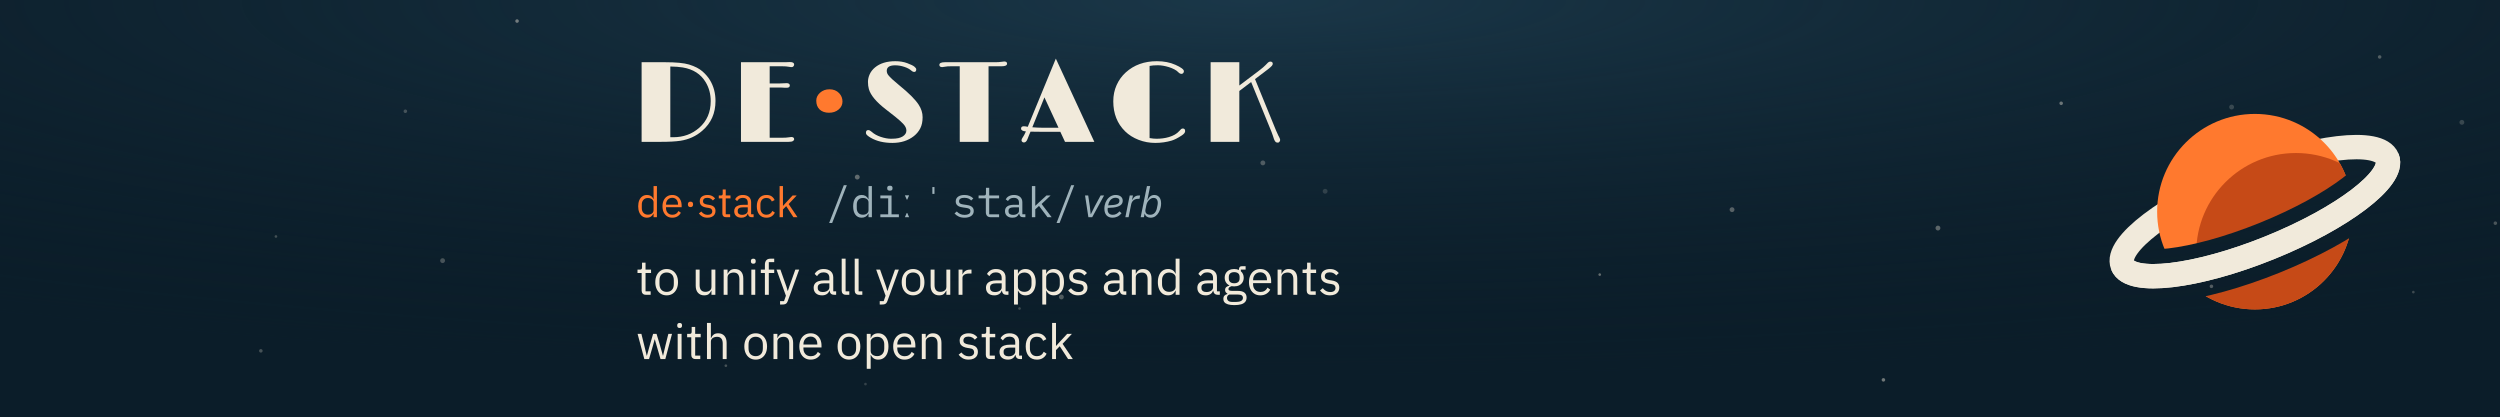
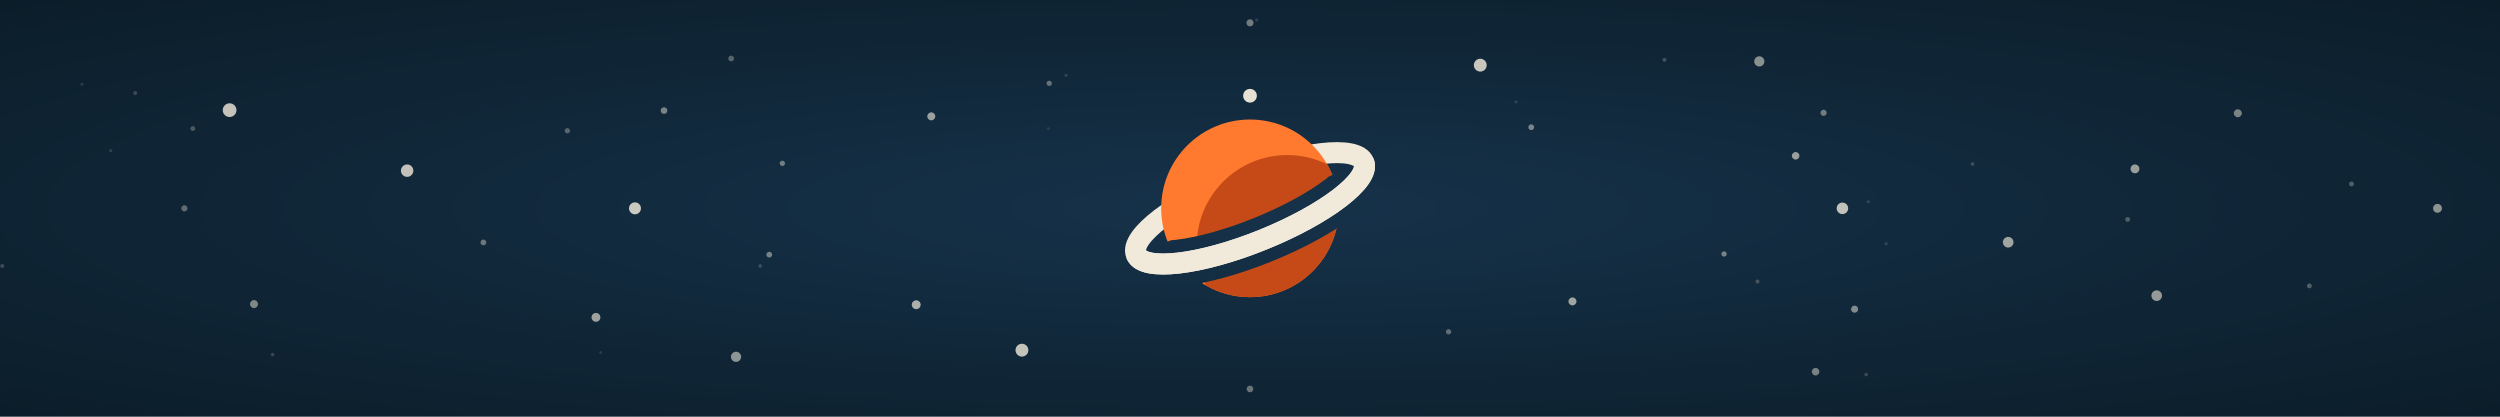
- <svg xmlns="http://www.w3.org/2000/svg" width="4200" height="700" viewBox="0 0 1128 188" role="img" aria-label="Destack banner, 1128 by 191">
+ <svg xmlns="http://www.w3.org/2000/svg" viewBox="0 0 1128 188" role="img" aria-label="Destack, 1128 by 188">
  <defs>
-     <radialGradient id="b1light" cx="0.5" cy="0" r="0.9">
-       <stop offset="0" stop-color="#1c3a4c" stop-opacity="0.9" />
-       <stop offset="1" stop-color="#0b1d29" stop-opacity="0" />
+     <radialGradient id="glow" cx="0.5" cy="0.5" r="0.7">
+       <stop offset="0" stop-color="#16324a" />
+       <stop offset="1" stop-color="#0b1d29" />
    </radialGradient>
-   </defs>
-   <rect width="1128" height="191" fill="#0b1d29" />
-   <rect width="1128" height="191" fill="url(#b1light)" />
-   <circle cx="460.0" cy="139.2" r="0.60" fill="#f1eadb" opacity="0.22" />
-   <circle cx="849.8" cy="171.4" r="0.80" fill="#f1eadb" opacity="0.44" />
-   <circle cx="781.5" cy="94.6" r="1.10" fill="#f1eadb" opacity="0.32" />
-   <circle cx="199.7" cy="117.6" r="1.10" fill="#f1eadb" opacity="0.26" />
-   <circle cx="721.8" cy="123.9" r="0.60" fill="#f1eadb" opacity="0.38" />
-   <circle cx="1125.9" cy="100.7" r="0.80" fill="#f1eadb" opacity="0.27" />
-   <circle cx="1006.9" cy="48.3" r="1.10" fill="#f1eadb" opacity="0.19" />
-   <circle cx="597.9" cy="86.3" r="1.10" fill="#f1eadb" opacity="0.15" />
-   <circle cx="386.8" cy="79.9" r="1.10" fill="#f1eadb" opacity="0.36" />
-   <circle cx="569.8" cy="73.5" r="1.10" fill="#f1eadb" opacity="0.28" />
-   <circle cx="390.5" cy="173.3" r="0.60" fill="#f1eadb" opacity="0.18" />
-   <circle cx="478.9" cy="134.0" r="1.10" fill="#f1eadb" opacity="0.30" />
-   <circle cx="997.8" cy="129.2" r="0.80" fill="#f1eadb" opacity="0.31" />
-   <circle cx="1088.9" cy="131.8" r="0.60" fill="#f1eadb" opacity="0.22" />
-   <circle cx="930.0" cy="46.6" r="0.80" fill="#f1eadb" opacity="0.41" />
-   <circle cx="233.3" cy="9.5" r="0.80" fill="#f1eadb" opacity="0.44" />
-   <circle cx="124.5" cy="106.7" r="0.60" fill="#f1eadb" opacity="0.24" />
-   <circle cx="182.9" cy="50.2" r="0.80" fill="#f1eadb" opacity="0.24" />
-   <circle cx="117.7" cy="158.3" r="0.80" fill="#f1eadb" opacity="0.26" />
-   <circle cx="1110.8" cy="55.2" r="1.10" fill="#f1eadb" opacity="0.19" />
-   <circle cx="874.4" cy="102.9" r="1.10" fill="#f1eadb" opacity="0.35" />
-   <circle cx="1073.7" cy="25.7" r="0.80" fill="#f1eadb" opacity="0.30" />
-   <circle cx="327.5" cy="165.0" r="0.60" fill="#f1eadb" opacity="0.26" />
-   <defs>
-     <radialGradient id="b1halo">
-       <stop offset="0.55" stop-color="#ff792e" stop-opacity="0.35" />
-       <stop offset="1" stop-color="#ff792e" stop-opacity="0" />
-     </radialGradient>
-     <clipPath id="b1front">
-       <path d="M-60 95.5H2094.8V175.5H-60Z" transform="rotate(-22 1017.4 95.5)" />
+     <clipPath id="mfront">
+       <path d="M-8 16H40V40H-8Z" transform="rotate(-22 16 16)" />
    </clipPath>
-     <clipPath id="b1globe">
-       <circle cx="1017.4" cy="95.5" r="44.1" />
+     <clipPath id="mglobe">
+       <circle cx="16" cy="16" r="11" />
    </clipPath>
-     <clipPath id="b1lit">
-       <circle cx="990.94" cy="69.04" r="44.10" />
-     </clipPath>
-     <mask id="b1cut" maskUnits="userSpaceOnUse" x="-60" y="-60" width="2154.8" height="311.0">
-       <rect x="-60" y="-60" width="2154.8" height="311.0" fill="#fff" />
-       <g clip-path="url(#b1front)">
-         <ellipse cx="1017.4" cy="95.5" rx="64.4" ry="17.6" transform="rotate(-22 1017.4 95.5)" fill="none" stroke="#000" stroke-width="24.2" />
+     <mask id="mgap" maskUnits="userSpaceOnUse" x="-8" y="-8" width="48" height="48">
+       <rect x="-8" y="-8" width="48" height="48" fill="#fff" />
+       <g clip-path="url(#mfront)">
+         <ellipse cx="16" cy="16" rx="15.2" ry="4.2" transform="rotate(-22 16 16)" fill="none" stroke="#000" stroke-width="5.8" />
      </g>
    </mask>
  </defs>
-   <ellipse cx="1017.4" cy="95.5" rx="64.4" ry="17.6" transform="rotate(-22 1017.4 95.5)" fill="none" stroke="#f1eadb" stroke-width="11.0" />
-   <g mask="url(#b1cut)">
-     <circle cx="1017.4" cy="95.5" r="44.1" fill="#ff792e" />
-     <g clip-path="url(#b1globe)">
-       <circle cx="1035.92" cy="114.02" r="44.98" fill="#c64a17" />
+   <rect width="1128" height="188" fill="url(#glow)" />
+   <g fill="#f1eadb">
+     <circle cx="751" cy="27" r="0.9" opacity="0.22" />
+     <circle cx="50" cy="68" r="0.7" opacity="0.15" />
+     <circle cx="343" cy="120" r="0.8" opacity="0.20" />
+     <circle cx="87" cy="58" r="1.1" opacity="0.27" />
+     <circle cx="473" cy="58" r="0.6" opacity="0.12" />
+     <circle cx="890" cy="74" r="0.8" opacity="0.20" />
+     <circle cx="793" cy="127" r="0.9" opacity="0.23" />
+     <circle cx="1061" cy="83" r="1.1" opacity="0.29" />
+     <circle cx="271" cy="159" r="0.6" opacity="0.14" />
+     <circle cx="851" cy="110" r="0.7" opacity="0.16" />
+     <circle cx="1042" cy="129" r="1.1" opacity="0.30" />
+     <circle cx="481" cy="34" r="0.7" opacity="0.15" />
+     <circle cx="256" cy="59" r="1.2" opacity="0.32" />
+     <circle cx="684" cy="46" r="0.7" opacity="0.14" />
+     <circle cx="61" cy="42" r="0.9" opacity="0.20" />
+     <circle cx="960" cy="99" r="1.1" opacity="0.28" />
+     <circle cx="843" cy="91" r="0.7" opacity="0.15" />
+     <circle cx="842" cy="169" r="0.8" opacity="0.20" />
+     <circle cx="567" cy="9" r="0.7" opacity="0.15" />
+     <circle cx="123" cy="160" r="0.8" opacity="0.19" />
+     <circle cx="37" cy="38" r="0.7" opacity="0.14" />
+     <circle cx="1" cy="120" r="0.9" opacity="0.21" />
+     <circle cx="564.0" cy="43.2" r="3.1" opacity="0.95" />
+     <circle cx="690.9" cy="57.4" r="1.3" opacity="0.48" />
+     <circle cx="810.2" cy="70.3" r="1.7" opacity="0.61" />
+     <circle cx="831.3" cy="94.0" r="2.6" opacity="0.79" />
+     <circle cx="777.9" cy="114.6" r="1.2" opacity="0.45" />
+     <circle cx="709.5" cy="136.0" r="1.8" opacity="0.64" />
+     <circle cx="413.4" cy="137.5" r="2.0" opacity="0.69" />
+     <circle cx="347.1" cy="114.9" r="1.3" opacity="0.46" />
+     <circle cx="286.5" cy="94.0" r="2.7" opacity="0.83" />
+     <circle cx="353.0" cy="73.7" r="1.2" opacity="0.43" />
+     <circle cx="420.2" cy="52.5" r="1.8" opacity="0.62" />
+     <circle cx="667.9" cy="29.4" r="2.9" opacity="0.82" />
+     <circle cx="822.8" cy="50.9" r="1.4" opacity="0.43" />
+     <circle cx="963.3" cy="76.2" r="2.0" opacity="0.61" />
+     <circle cx="906.1" cy="109.3" r="2.4" opacity="0.64" />
+     <circle cx="836.8" cy="139.5" r="1.6" opacity="0.51" />
+     <circle cx="653.6" cy="149.7" r="1.2" opacity="0.36" />
+     <circle cx="461.1" cy="158.0" r="2.9" opacity="0.80" />
+     <circle cx="268.9" cy="143.2" r="2.0" opacity="0.63" />
+     <circle cx="218.1" cy="109.4" r="1.3" opacity="0.41" />
+     <circle cx="183.7" cy="77.0" r="2.8" opacity="0.79" />
+     <circle cx="299.6" cy="49.9" r="1.5" opacity="0.47" />
+     <circle cx="473.4" cy="37.6" r="1.2" opacity="0.38" />
+     <circle cx="793.8" cy="27.7" r="2.3" opacity="0.54" />
+     <circle cx="1009.7" cy="51.1" r="1.8" opacity="0.48" />
+     <circle cx="1099.8" cy="94.0" r="2.0" opacity="0.56" />
+     <circle cx="973.1" cy="133.4" r="2.4" opacity="0.59" />
+     <circle cx="819.2" cy="167.7" r="1.7" opacity="0.47" />
+     <circle cx="564.0" cy="175.5" r="1.5" opacity="0.40" />
+     <circle cx="332.1" cy="161.0" r="2.3" opacity="0.56" />
+     <circle cx="114.6" cy="137.2" r="1.8" opacity="0.50" />
+     <circle cx="83.2" cy="94.0" r="1.4" opacity="0.36" />
+     <circle cx="103.6" cy="49.7" r="3.1" opacity="0.80" />
+     <circle cx="329.9" cy="26.4" r="1.3" opacity="0.32" />
+     <circle cx="564.0" cy="10.3" r="1.6" opacity="0.44" />
+   </g>
+   <g transform="translate(564.0 94.0) scale(3.643) translate(-16 -16)">
+     <ellipse cx="16" cy="16" rx="15.2" ry="4.2" transform="rotate(-22 16 16)" fill="none" stroke="#f1eadb" stroke-width="2.6" />
+     <g mask="url(#mgap)">
+       <circle cx="16" cy="16" r="11" fill="#ff792e" />
+       <circle cx="20.62" cy="20.62" r="11.22" fill="#c64a17" clip-path="url(#mglobe)" />
+     </g>
+     <g clip-path="url(#mfront)">
+       <ellipse cx="16" cy="16" rx="15.2" ry="4.2" transform="rotate(-22 16 16)" fill="none" stroke="#f1eadb" stroke-width="2.6" />
    </g>
  </g>
-   <g clip-path="url(#b1front)">
-     <ellipse cx="1017.4" cy="95.5" rx="64.4" ry="17.6" transform="rotate(-22 1017.4 95.5)" fill="none" stroke="#f1eadb" stroke-width="11.0" />
-   </g>
-   <g aria-label="Destack. de·stack /diːˈstak/ verb: to unify all your apps and agents with one open stack">
-     <path fill="#f1eadb" transform="translate(285 64) scale(0.02539062 -0.02539062)" d="M177 1415L593 1415Q884 1415 1020 1374Q1175 1326 1259.5 1251Q1344 1176 1392 1096Q1490 933 1490 726Q1490 400 1256 198Q1090 53 865 19Q740 0 515 0L177 0ZM687 83Q703 82 716 82L739 82Q1010 82 1202 251Q1405 429 1405 724Q1405 910 1316 1059Q1187 1276 908 1322Q817 1337 687 1339Z" />
-     <path fill="#f1eadb" transform="translate(330.2664 64) scale(0.02539062 -0.02539062)" d="M1054 86Q1105 86 1105 46Q1105 28 1083 14Q1061 0 1007 0L160 0L160 1415Q554 1415 948 1415L1030 1418Q1105 1418 1105 1374Q1105 1357 1092.5 1342.5Q1080 1328 1064 1328Q1038 1328 1009 1334Q966 1343 891 1343L670 1343L670 1038L852 1038Q852 1038 975 1043Q997 1043 1012.5 1032.5Q1028 1022 1028 1003Q1028 961 972 961L929 962Q896 965 874 965L670 965L670 73L891 73Q965 73 996 79Q1033 86 1054 86Z" />
-     <path fill="#ff792e" transform="translate(365.8336 64) scale(0.02539062 -0.02539062)" d="M324 517Q270 517 227.5 532.5Q185 548 156 576Q97 634 97 732Q97 812 163 872Q232 934 332 934Q438 934 504 865Q563 802 563 717Q563 632 495 575Q426 517 324 517Z" />
-     <path fill="#f1eadb" transform="translate(388.4008 64) scale(0.02539062 -0.02539062)" d="M177 72Q142 92 116.5 114Q91 136 91 161Q91 209 132 209Q159 209 192 179Q225 149 266 126.5Q307 104 355 88Q454 55 538 55Q622 55 667.5 66Q713 77 744 96Q810 137 810 201Q810 260 753 320Q705 371 617 442L446 576Q189 774 143 938Q127 995 127 1065Q127 1135 158.5 1203Q190 1271 252 1322Q385 1433 614 1433Q731 1433 824 1398.5Q917 1364 951 1337Q985 1310 985 1288Q985 1242 947 1242Q925 1242 900 1264Q875 1286 844.5 1302.5Q814 1319 775 1332Q691 1360 610 1360Q461 1360 461 1262Q461 1221 488 1186Q536 1125 675.5 1011.5Q815 898 899.5 813Q984 728 1028 660Q1098 553 1098 437.5Q1098 322 1057.5 241.5Q1017 161 944 103Q790 -19 562 -19Q334 -19 177 72Z" />
-     <path fill="#f1eadb" transform="translate(423.8156 64) scale(0.02539062 -0.02539062)" d="M1204 1389Q1204 1343 1107 1343L875 1343L875 0L363 0L363 1343L213 1343Q136 1343 107 1336Q69 1328 52 1328Q1 1328 1 1368Q1 1415 100 1415L992 1415Q1061 1415 1094 1421Q1134 1428 1154 1428Q1204 1428 1204 1389Z" />
-     <path fill="#f1eadb" transform="translate(460.4746 64) scale(0.02539062 -0.02539062)" d="M427 178Q244 178 177 181L148 112Q135 83 124 51Q101 -11 60 -11Q41 -11 29 1Q17 13 17 26Q17 48 36 75Q66 117 95 185Q9 193 9 235Q9 277 58 277Q88 277 128 267L627 1479L1311 0L790 0L707 178ZM209 259Q305 251 381 251L674 251L424 790Z" />
-     <path fill="#f1eadb" transform="translate(500.0789 64) scale(0.02539062 -0.02539062)" d="M1324 237Q1365 237 1365 191Q1365 153 1307 115Q1199 44 1125 22Q986 -19 833 -19Q680 -19 538.5 35.5Q397 90 297 188Q88 394 88 720Q88 877 147 1008.5Q206 1140 310 1234Q530 1433 863 1433Q1050 1433 1192 1369Q1343 1302 1343 1255Q1343 1236 1330.5 1222Q1318 1208 1302 1208Q1270 1208 1244 1236.5Q1218 1265 1173.5 1288Q1129 1311 1076 1328Q968 1361 879.5 1361Q791 1361 733 1349L733 67Q803 55 857 55Q911 55 967 62Q1023 69 1077 85Q1198 121 1259 191Q1281 217 1294 227Q1307 237 1324 237Z" />
-     <path fill="#f1eadb" transform="translate(541.7398 64) scale(0.02539062 -0.02539062)" d="M177 1415L687 1415L687 1001L1043 1270Q1118 1327 1152 1363Q1186 1399 1194.5 1406.5Q1203 1414 1210 1418Q1222 1426 1240.5 1426Q1259 1426 1270 1415.5Q1281 1405 1281 1392.5Q1281 1380 1278 1371.5Q1275 1363 1266 1352Q1246 1328 1190 1285L966 1115L1341 198Q1352 172 1362 152L1378 116L1396 82Q1403 68 1408 55Q1413 42 1412 30Q1411 18 1405 8Q1391 -14 1371 -14Q1343 -14 1329 2Q1311 24 1302 51L1284 107Q1275 135 1260 174L897 1063L687 904L687 0L177 0Z" />
-     <path fill="#ff792e" transform="translate(287 98) scale(0.019 -0.019)" d="M415 0L415 84L411 84Q388 36 350.5 12Q313 -12 260 -12Q196 -12 148.5 21Q101 54 75.5 115Q50 176 50 258Q50 341 75.5 401.5Q101 462 148.5 495Q196 528 260 528Q313 528 352 504.5Q391 481 411 432L415 432L415 740L495 740L495 0ZM282 60Q319 60 349 72.5Q379 85 397 108.5Q415 132 415 165L415 357Q415 386 397 408Q379 430 349 443Q319 456 282 456Q215 456 175.5 413.5Q136 371 136 302L136 214Q136 145 175.5 102.5Q215 60 282 60Z" />
-     <path fill="#ff792e" transform="translate(298.02 98) scale(0.019 -0.019)" d="M279 -12Q209 -12 157 21.5Q105 55 76 115.5Q47 176 47 258Q47 340 76 400.5Q105 461 157 494.5Q209 528 279 528Q348 528 398 495.5Q448 463 475 406Q502 349 502 276L502 238L131 238L131 214Q131 147 171.5 102.5Q212 58 284 58Q333 58 369.5 81Q406 104 426 147L483 106Q458 54 405 21Q352 -12 279 -12ZM279 461Q236 461 202.5 441Q169 421 150 385.5Q131 350 131 305L131 298L416 298L416 309Q416 355 399 389Q382 423 351 442Q320 461 279 461Z" />
-     <path fill="#ff792e" transform="translate(308.451 98) scale(0.019 -0.019)" d="M163 240Q132 240 117 256.5Q102 273 102 298L102 311Q102 337 117 353Q132 369 163 369Q195 369 209.5 353Q224 337 224 311L224 298Q224 273 209.5 256.5Q195 240 163 240Z" />
-     <path fill="#ff792e" transform="translate(314.645 98) scale(0.019 -0.019)" d="M240 -12Q169 -12 120 15.5Q71 43 36 89L93 135Q123 98 160 77Q197 56 246 56Q297 56 325.5 78Q354 100 354 140Q354 170 334.5 192Q315 214 264 221L223 227Q176 234 138 250.5Q100 267 78.5 297.5Q57 328 57 376Q57 453 109.5 490.5Q162 528 241 528Q283 528 315.5 518Q348 508 374 489.5Q400 471 421 445L368 397Q351 421 318 440.5Q285 460 235 460Q186 460 160 438.5Q134 417 134 380Q134 343 159.5 325.5Q185 308 233 300L273 294Q359 281 395 244.5Q431 208 431 149Q431 99 408 63Q385 27 342 7.5Q299 -12 240 -12Z" />
-     <path fill="#ff792e" transform="translate(323.765 98) scale(0.019 -0.019)" d="M299 0L199 0Q158 0 136 24Q114 48 114 85L114 446L29 446L29 516L77 516Q103 516 112.5 526.5Q122 537 122 563L122 659L194 659L194 516L307 516L307 446L194 446L194 70L299 70Z" />
-     <path fill="#ff792e" transform="translate(330.434 98) scale(0.019 -0.019)" d="M505 0L460 0Q428 0 408 13.5Q388 27 379 51Q370 75 370 106L370 113L401 84L366 84Q350 37 310.5 12.5Q271 -12 217 -12Q135 -12 89.5 30Q44 72 44 144Q44 193 68 226.5Q92 260 140.5 277.5Q189 295 264 295L366 295L366 346Q366 401 336 430Q306 459 244 459Q198 459 166 438Q134 417 113 382L65 427Q86 468 132 498Q178 528 248 528Q341 528 393.5 482Q446 436 446 354L446 70L505 70ZM366 235L260 235Q192 235 160 215Q128 195 128 157L128 136Q128 98 156 77Q184 56 230 56Q270 56 300.5 68.5Q331 81 348.5 102.5Q366 124 366 150Z" />
-     <path fill="#ff792e" transform="translate(340.58 98) scale(0.019 -0.019)" d="M277 -12Q168 -12 107.5 61Q47 134 47 258Q47 382 107.5 455Q168 528 277 528Q354 528 401 494Q448 460 470 407L403 373Q389 413 356.5 435Q324 457 277 457Q206 457 169.5 413.5Q133 370 133 302L133 214Q133 147 169.5 103Q206 59 277 59Q326 59 361 82Q396 105 417 149L475 110Q450 55 400.5 21.5Q351 -12 277 -12Z" />
-     <path fill="#ff792e" transform="translate(350.137 98) scale(0.019 -0.019)" d="M85 0L85 740L165 740L165 363L165 271L169 271L248 359L394 516L491 516L300 312L510 0L413 0L242 263L165 184L165 0Z" />
-     <path fill="#9fb3bb" transform="translate(372.4 98) scale(0.019 -0.019)" d="M90 -138L438 760L510 760L162 -138Z" />
-     <path fill="#9fb3bb" transform="translate(383.8 98) scale(0.019 -0.019)" d="M425 84L421 84Q371 -12 262 -12Q167 -12 113.5 59Q60 130 60 258Q60 386 113.5 457Q167 528 262 528Q371 528 421 432L425 432L425 740L505 740L505 0L425 0ZM293 59Q320 59 344 66Q368 73 386 86.5Q404 100 414.5 119.5Q425 139 425 165L425 351Q425 377 414.5 396.5Q404 416 386 429.5Q368 443 344 450Q320 457 293 457Q223 457 184.5 414.5Q146 372 146 302L146 214Q146 144 184.5 101.5Q223 59 293 59Z" />
-     <path fill="#9fb3bb" transform="translate(395.2 98) scale(0.019 -0.019)" d="M332 630Q297 630 283 644.5Q269 659 269 681L269 697Q269 719 283 733.5Q297 748 332 748Q367 748 381 733.5Q395 719 395 697L395 681Q395 659 381 644.5Q367 630 332 630ZM106 68L292 68L292 448L106 448L106 516L372 516L372 68L546 68L546 0L106 0Z" />
-     <path fill="#9fb3bb" transform="translate(406.6 98) scale(0.009277344 -0.009277344)" d="M387 1062L297 857L272 857L182 1062ZM387 0L182 0L272 205L297 205Z" />
-     <path fill="#9fb3bb" transform="translate(418 98) scale(0.009277344 -0.009277344)" d="M392 1134L289 1134L289 1466L392 1466Z" />
-     <path fill="#9fb3bb" transform="translate(429.4 98) scale(0.019 -0.019)" d="M306 -12Q225 -12 166.5 15.5Q108 43 67 89L121 136Q158 97 202 76Q246 55 308 55Q368 55 406.5 76.5Q445 98 445 144Q445 164 437.5 177.5Q430 191 417 199Q404 207 388 211.5Q372 216 354 219L273 231Q246 235 214.5 242Q183 249 157 264.5Q131 280 113.5 306Q96 332 96 374Q96 413 111.5 441.5Q127 470 155 489.5Q183 509 221 518.5Q259 528 304 528Q374 528 425.5 506Q477 484 514 445L462 396Q453 407 439.5 418.5Q426 430 406.5 439.5Q387 449 361 455Q335 461 301 461Q240 461 207.5 440Q175 419 175 379Q175 359 182.5 345.5Q190 332 203 324Q216 316 232.5 311.5Q249 307 266 304L347 292Q375 288 406 281Q437 274 463 258.5Q489 243 506.5 217Q524 191 524 149Q524 72 464.5 30Q405 -12 306 -12Z" />
-     <path fill="#9fb3bb" transform="translate(440.8 98) scale(0.019 -0.019)" d="M325 0Q266 0 238.5 33Q211 66 211 118L211 448L39 448L39 516L167 516Q193 516 203.5 526.5Q214 537 214 563L214 698L291 698L291 516L526 516L526 448L291 448L291 68L526 68L526 0Z" />
-     <path fill="#9fb3bb" transform="translate(452.2 98) scale(0.019 -0.019)" d="M495 0Q448 0 428 24Q408 48 403 84L398 84Q381 39 343.5 13.5Q306 -12 243 -12Q162 -12 114 30Q66 72 66 145Q66 217 118.5 256Q171 295 288 295L398 295L398 346Q398 403 366 431.5Q334 460 275 460Q223 460 190 439.5Q157 419 137 384L83 424Q93 444 110 463Q127 482 152 496.5Q177 511 209 519.5Q241 528 280 528Q371 528 424.5 482Q478 436 478 354L478 70L550 70L550 0ZM257 55Q288 55 313.5 62.5Q339 70 358 82.5Q377 95 387.5 112.5Q398 130 398 150L398 235L288 235Q216 235 183 215Q150 195 150 157L150 136Q150 96 178.5 75.5Q207 55 257 55Z" />
-     <path fill="#9fb3bb" transform="translate(463.6 98) scale(0.019 -0.019)" d="M105 740L185 740L185 273L189 273L279 358L451 516L549 516L335 314L574 0L475 0L274 268L185 187L185 0L105 0Z" />
-     <path fill="#9fb3bb" transform="translate(475 98) scale(0.019 -0.019)" d="M90 -138L438 760L510 760L162 -138Z" />
-     <path fill="#9fb3bb" transform="translate(488.3 98) scale(0.019 -0.019)" d="M237 0L146 0L67 516L142 516L180 261L201 73L206 73L299 261L437 516L519 516Z" />
-     <path fill="#9fb3bb" transform="translate(497.363 98) scale(0.019 -0.019)" d="M244 -12Q152 -12 100.5 43.5Q49 99 49 204Q49 224 51 244.5Q53 265 57 284Q71 352 107 407.5Q143 463 197 495.5Q251 528 319 528Q352 528 382 519.5Q412 511 435 494Q458 477 471.5 451Q485 425 485 390Q485 356 471 329Q457 302 429 282Q401 262 358 248.5Q315 235 258 228.5Q201 222 129 221Q128 211 127 199Q126 187 126 179Q126 124 157.5 90.5Q189 57 249 57Q298 57 337.5 79.5Q377 102 407 139L457 94Q409 36 354.5 12Q300 -12 244 -12ZM311 462Q271 462 236.5 443Q202 424 178.5 390Q155 356 145 310L139 281Q222 284 274.5 291.5Q327 299 355.5 312.5Q384 326 395 345Q406 364 406 391Q406 432 377 447Q348 462 311 462Z" />
-     <path fill="#9fb3bb" transform="translate(507.072 98) scale(0.019 -0.019)" d="M113 0L36 0L140 516L217 516L195 413L200 413Q214 439 234 462.5Q254 486 283.5 501Q313 516 355 516L387 516L372 437L336 437Q289 437 255.5 419Q222 401 202 371.5Q182 342 175 307Z" />
-     <path fill="#9fb3bb" transform="translate(513.988 98) scale(0.019 -0.019)" d="M36 0L185 740L262 740L194 404L197 404Q229 469 268 498.5Q307 528 364 528Q411 528 446.5 504Q482 480 501.5 436Q521 392 521 331Q521 309 519 286Q517 263 512 240Q499 176 468 118.5Q437 61 387.5 24.5Q338 -12 269 -12Q223 -12 184 11.5Q145 35 134 84L130 84L113 0ZM262 58Q325 58 366 99Q407 140 422 215L437 290Q439 303 440.5 315.5Q442 328 442 341Q442 375 431.5 401Q421 427 399.5 442.5Q378 458 343 458Q309 458 283.5 444Q258 430 235 407Q210 382 194 352Q178 322 170 283L149 178Q143 146 152.5 118.5Q162 91 189 74.5Q216 58 262 58Z" />
-     <path fill="#f1eadb" transform="translate(287 133) scale(0.022 -0.022)" d="M299 0L199 0Q158 0 136 24Q114 48 114 85L114 446L29 446L29 516L77 516Q103 516 112.5 526.5Q122 537 122 563L122 659L194 659L194 516L307 516L307 446L194 446L194 70L299 70Z" />
-     <path fill="#f1eadb" transform="translate(294.634 133) scale(0.022 -0.022)" d="M280 -12Q211 -12 158.5 21.5Q106 55 76.5 115.5Q47 176 47 258Q47 340 76.5 400.5Q106 461 158.5 494.5Q211 528 280 528Q349 528 401.5 494.5Q454 461 483.5 400.5Q513 340 513 258Q513 176 483.5 115.5Q454 55 401.5 21.5Q349 -12 280 -12ZM280 59Q345 59 386 99Q427 139 427 221L427 295Q427 377 386 417Q345 457 280 457Q216 457 174.5 417Q133 377 133 295L133 221Q133 139 174.5 99Q216 59 280 59Z" />
-     <path fill="#f1eadb" transform="translate(306.954 133) scale(0.022 -0.022)" d="" />
-     <path fill="#f1eadb" transform="translate(312.146 133) scale(0.022 -0.022)" d="M403 0L403 84L399 84Q384 47 351.5 17.5Q319 -12 254 -12Q175 -12 127.5 39.5Q80 91 80 185L80 516L160 516L160 199Q160 130 190 95Q220 60 278 60Q310 60 338.5 70.5Q367 81 385 103Q403 125 403 159L403 516L483 516L483 0Z" />
-     <path fill="#f1eadb" transform="translate(324.642 133) scale(0.022 -0.022)" d="M165 0L85 0L85 516L165 516L165 432L169 432Q188 476 222.5 502Q257 528 315 528Q395 528 441.5 476.5Q488 425 488 331L488 0L408 0L408 317Q408 386 378.5 421Q349 456 291 456Q259 456 230 445.5Q201 435 183 413Q165 391 165 358Z" />
-     <path fill="#f1eadb" transform="translate(337.138 133) scale(0.022 -0.022)" d="M125 637Q100 637 88 649.5Q76 662 76 682L76 695Q76 715 88 727.5Q100 740 125 740Q151 740 162.5 727.5Q174 715 174 695L174 682Q174 662 162.5 649.5Q151 637 125 637ZM85 0L85 516L165 516L165 0Z" />
-     <path fill="#f1eadb" transform="translate(342.638 133) scale(0.022 -0.022)" d="M113 0L113 446L29 446L29 516L113 516L113 620Q113 673 141 706.5Q169 740 226 740L304 740L304 670L193 670L193 516L304 516L304 446L193 446L193 0Z" />
-     <path fill="#f1eadb" transform="translate(349.986 133) scale(0.022 -0.022)" d="M278 165L403 516L482 516L251 -120Q240 -151 226.5 -168.5Q213 -186 191 -193Q169 -200 131 -200L90 -200L90 -130L171 -130L210 -20L17 516L97 516L221 165L245 81L250 81Z" />
-     <path fill="#f1eadb" transform="translate(360.964 133) scale(0.022 -0.022)" d="" />
-     <path fill="#f1eadb" transform="translate(366.156 133) scale(0.022 -0.022)" d="M505 0L460 0Q428 0 408 13.5Q388 27 379 51Q370 75 370 106L370 113L401 84L366 84Q350 37 310.5 12.5Q271 -12 217 -12Q135 -12 89.5 30Q44 72 44 144Q44 193 68 226.5Q92 260 140.5 277.5Q189 295 264 295L366 295L366 346Q366 401 336 430Q306 459 244 459Q198 459 166 438Q134 417 113 382L65 427Q86 468 132 498Q178 528 248 528Q341 528 393.5 482Q446 436 446 354L446 70L505 70ZM366 235L260 235Q192 235 160 215Q128 195 128 157L128 136Q128 98 156 77Q184 56 230 56Q270 56 300.5 68.5Q331 81 348.5 102.5Q366 124 366 150Z" />
-     <path fill="#f1eadb" transform="translate(377.904 133) scale(0.022 -0.022)" d="M241 0L170 0Q129 0 107 23.5Q85 47 85 83L85 740L165 740L165 70L241 70Z" />
-     <path fill="#f1eadb" transform="translate(383.778 133) scale(0.022 -0.022)" d="M241 0L170 0Q129 0 107 23.5Q85 47 85 83L85 740L165 740L165 70L241 70Z" />
-     <path fill="#f1eadb" transform="translate(389.762 133) scale(0.022 -0.022)" d="" />
-     <path fill="#f1eadb" transform="translate(394.954 133) scale(0.022 -0.022)" d="M278 165L403 516L482 516L251 -120Q240 -151 226.5 -168.5Q213 -186 191 -193Q169 -200 131 -200L90 -200L90 -130L171 -130L210 -20L17 516L97 516L221 165L245 81L250 81Z" />
-     <path fill="#f1eadb" transform="translate(405.822 133) scale(0.022 -0.022)" d="M280 -12Q211 -12 158.5 21.5Q106 55 76.5 115.5Q47 176 47 258Q47 340 76.5 400.5Q106 461 158.5 494.5Q211 528 280 528Q349 528 401.5 494.5Q454 461 483.5 400.5Q513 340 513 258Q513 176 483.5 115.5Q454 55 401.5 21.5Q349 -12 280 -12ZM280 59Q345 59 386 99Q427 139 427 221L427 295Q427 377 386 417Q345 457 280 457Q216 457 174.5 417Q133 377 133 295L133 221Q133 139 174.5 99Q216 59 280 59Z" />
-     <path fill="#f1eadb" transform="translate(418.142 133) scale(0.022 -0.022)" d="M403 0L403 84L399 84Q384 47 351.5 17.5Q319 -12 254 -12Q175 -12 127.5 39.5Q80 91 80 185L80 516L160 516L160 199Q160 130 190 95Q220 60 278 60Q310 60 338.5 70.5Q367 81 385 103Q403 125 403 159L403 516L483 516L483 0Z" />
-     <path fill="#f1eadb" transform="translate(430.638 133) scale(0.022 -0.022)" d="M165 0L85 0L85 516L165 516L165 421L170 421Q179 446 198 467.5Q217 489 247 502.5Q277 516 319 516L350 516L350 436L303 436Q260 436 229 424.5Q198 413 181.5 394Q165 375 165 350Z" />
-     <path fill="#f1eadb" transform="translate(438.712 133) scale(0.022 -0.022)" d="" />
-     <path fill="#f1eadb" transform="translate(443.904 133) scale(0.022 -0.022)" d="M505 0L460 0Q428 0 408 13.5Q388 27 379 51Q370 75 370 106L370 113L401 84L366 84Q350 37 310.5 12.5Q271 -12 217 -12Q135 -12 89.5 30Q44 72 44 144Q44 193 68 226.5Q92 260 140.5 277.5Q189 295 264 295L366 295L366 346Q366 401 336 430Q306 459 244 459Q198 459 166 438Q134 417 113 382L65 427Q86 468 132 498Q178 528 248 528Q341 528 393.5 482Q446 436 446 354L446 70L505 70ZM366 235L260 235Q192 235 160 215Q128 195 128 157L128 136Q128 98 156 77Q184 56 230 56Q270 56 300.5 68.5Q331 81 348.5 102.5Q366 124 366 150Z" />
-     <path fill="#f1eadb" transform="translate(455.652 133) scale(0.022 -0.022)" d="M85 -200L85 516L165 516L165 432L169 432Q189 481 228 504.5Q267 528 320 528Q385 528 432 495Q479 462 504.5 401.5Q530 341 530 258Q530 176 504.5 115Q479 54 432 21Q385 -12 320 -12Q267 -12 229.5 12Q192 36 169 84L165 84L165 -200ZM298 60Q366 60 405 102.5Q444 145 444 214L444 302Q444 371 405 413.5Q366 456 298 456Q262 456 231.5 443Q201 430 183 408Q165 386 165 357L165 165Q165 132 183 108.5Q201 85 231.5 72.5Q262 60 298 60Z" />
-     <path fill="#f1eadb" transform="translate(468.412 133) scale(0.022 -0.022)" d="M85 -200L85 516L165 516L165 432L169 432Q189 481 228 504.5Q267 528 320 528Q385 528 432 495Q479 462 504.5 401.5Q530 341 530 258Q530 176 504.5 115Q479 54 432 21Q385 -12 320 -12Q267 -12 229.5 12Q192 36 169 84L165 84L165 -200ZM298 60Q366 60 405 102.5Q444 145 444 214L444 302Q444 371 405 413.5Q366 456 298 456Q262 456 231.5 443Q201 430 183 408Q165 386 165 357L165 165Q165 132 183 108.5Q201 85 231.5 72.5Q262 60 298 60Z" />
-     <path fill="#f1eadb" transform="translate(481.172 133) scale(0.022 -0.022)" d="M240 -12Q169 -12 120 15.5Q71 43 36 89L93 135Q123 98 160 77Q197 56 246 56Q297 56 325.5 78Q354 100 354 140Q354 170 334.5 192Q315 214 264 221L223 227Q176 234 138 250.5Q100 267 78.5 297.5Q57 328 57 376Q57 453 109.5 490.5Q162 528 241 528Q283 528 315.5 518Q348 508 374 489.5Q400 471 421 445L368 397Q351 421 318 440.5Q285 460 235 460Q186 460 160 438.5Q134 417 134 380Q134 343 159.5 325.5Q185 308 233 300L273 294Q359 281 395 244.5Q431 208 431 149Q431 99 408 63Q385 27 342 7.5Q299 -12 240 -12Z" />
-     <path fill="#f1eadb" transform="translate(491.886 133) scale(0.022 -0.022)" d="" />
-     <path fill="#f1eadb" transform="translate(497.078 133) scale(0.022 -0.022)" d="M505 0L460 0Q428 0 408 13.5Q388 27 379 51Q370 75 370 106L370 113L401 84L366 84Q350 37 310.5 12.5Q271 -12 217 -12Q135 -12 89.5 30Q44 72 44 144Q44 193 68 226.5Q92 260 140.5 277.5Q189 295 264 295L366 295L366 346Q366 401 336 430Q306 459 244 459Q198 459 166 438Q134 417 113 382L65 427Q86 468 132 498Q178 528 248 528Q341 528 393.5 482Q446 436 446 354L446 70L505 70ZM366 235L260 235Q192 235 160 215Q128 195 128 157L128 136Q128 98 156 77Q184 56 230 56Q270 56 300.5 68.5Q331 81 348.5 102.5Q366 124 366 150Z" />
-     <path fill="#f1eadb" transform="translate(508.826 133) scale(0.022 -0.022)" d="M165 0L85 0L85 516L165 516L165 432L169 432Q188 476 222.5 502Q257 528 315 528Q395 528 441.5 476.5Q488 425 488 331L488 0L408 0L408 317Q408 386 378.5 421Q349 456 291 456Q259 456 230 445.5Q201 435 183 413Q165 391 165 358Z" />
-     <path fill="#f1eadb" transform="translate(521.322 133) scale(0.022 -0.022)" d="M415 0L415 84L411 84Q388 36 350.5 12Q313 -12 260 -12Q196 -12 148.5 21Q101 54 75.5 115Q50 176 50 258Q50 341 75.5 401.5Q101 462 148.5 495Q196 528 260 528Q313 528 352 504.5Q391 481 411 432L415 432L415 740L495 740L495 0ZM282 60Q319 60 349 72.5Q379 85 397 108.5Q415 132 415 165L415 357Q415 386 397 408Q379 430 349 443Q319 456 282 456Q215 456 175.5 413.5Q136 371 136 302L136 214Q136 145 175.5 102.5Q215 60 282 60Z" />
-     <path fill="#f1eadb" transform="translate(534.082 133) scale(0.022 -0.022)" d="" />
-     <path fill="#f1eadb" transform="translate(539.274 133) scale(0.022 -0.022)" d="M505 0L460 0Q428 0 408 13.5Q388 27 379 51Q370 75 370 106L370 113L401 84L366 84Q350 37 310.5 12.5Q271 -12 217 -12Q135 -12 89.5 30Q44 72 44 144Q44 193 68 226.5Q92 260 140.5 277.5Q189 295 264 295L366 295L366 346Q366 401 336 430Q306 459 244 459Q198 459 166 438Q134 417 113 382L65 427Q86 468 132 498Q178 528 248 528Q341 528 393.5 482Q446 436 446 354L446 70L505 70ZM366 235L260 235Q192 235 160 215Q128 195 128 157L128 136Q128 98 156 77Q184 56 230 56Q270 56 300.5 68.5Q331 81 348.5 102.5Q366 124 366 150Z" />
-     <path fill="#f1eadb" transform="translate(551.022 133) scale(0.022 -0.022)" d="M520 -57Q520 -110 492 -144.5Q464 -179 408.5 -195.5Q353 -212 270 -212Q190 -212 139.5 -197Q89 -182 66 -153.5Q43 -125 43 -85Q43 -43 65 -19Q87 5 125 15L125 26Q103 37 91 54.5Q79 72 79 98Q79 137 104 157.5Q129 178 168 188L168 192Q122 214 96.5 255Q71 296 71 350Q71 403 95 443Q119 483 163 505.5Q207 528 265 528Q293 528 317.5 523Q342 518 363 508L363 517Q363 547 377 566.5Q391 586 423 586L500 586L500 516L402 516L402 483Q430 459 445.5 425Q461 391 461 350Q461 298 437 257.5Q413 217 369 194.5Q325 172 266 172Q253 172 240 173.5Q227 175 216 177Q191 170 169.5 156.5Q148 143 148 119Q148 96 170 88Q192 80 227 80L337 80Q433 80 476.5 43.5Q520 7 520 -57ZM445 -63Q445 -32 421.5 -13.5Q398 5 338 5L166 5Q141 -6 129.5 -23.5Q118 -41 118 -65Q118 -99 143.5 -123Q169 -147 230 -147L304 -147Q371 -147 408 -126Q445 -105 445 -63ZM266 236Q317 236 347 260.5Q377 285 377 336L377 364Q377 415 347 439.5Q317 464 266 464Q215 464 185 439.5Q155 415 155 364L155 336Q155 285 185 260.5Q215 236 266 236Z" />
-     <path fill="#f1eadb" transform="translate(562.506 133) scale(0.022 -0.022)" d="M279 -12Q209 -12 157 21.5Q105 55 76 115.5Q47 176 47 258Q47 340 76 400.5Q105 461 157 494.5Q209 528 279 528Q348 528 398 495.5Q448 463 475 406Q502 349 502 276L502 238L131 238L131 214Q131 147 171.5 102.5Q212 58 284 58Q333 58 369.5 81Q406 104 426 147L483 106Q458 54 405 21Q352 -12 279 -12ZM279 461Q236 461 202.5 441Q169 421 150 385.5Q131 350 131 305L131 298L416 298L416 309Q416 355 399 389Q382 423 351 442Q320 461 279 461Z" />
-     <path fill="#f1eadb" transform="translate(574.584 133) scale(0.022 -0.022)" d="M165 0L85 0L85 516L165 516L165 432L169 432Q188 476 222.5 502Q257 528 315 528Q395 528 441.5 476.5Q488 425 488 331L488 0L408 0L408 317Q408 386 378.5 421Q349 456 291 456Q259 456 230 445.5Q201 435 183 413Q165 391 165 358Z" />
-     <path fill="#f1eadb" transform="translate(587.08 133) scale(0.022 -0.022)" d="M299 0L199 0Q158 0 136 24Q114 48 114 85L114 446L29 446L29 516L77 516Q103 516 112.5 526.5Q122 537 122 563L122 659L194 659L194 516L307 516L307 446L194 446L194 70L299 70Z" />
-     <path fill="#f1eadb" transform="translate(594.802 133) scale(0.022 -0.022)" d="M240 -12Q169 -12 120 15.5Q71 43 36 89L93 135Q123 98 160 77Q197 56 246 56Q297 56 325.5 78Q354 100 354 140Q354 170 334.5 192Q315 214 264 221L223 227Q176 234 138 250.5Q100 267 78.5 297.5Q57 328 57 376Q57 453 109.5 490.5Q162 528 241 528Q283 528 315.5 518Q348 508 374 489.5Q400 471 421 445L368 397Q351 421 318 440.5Q285 460 235 460Q186 460 160 438.5Q134 417 134 380Q134 343 159.5 325.5Q185 308 233 300L273 294Q359 281 395 244.5Q431 208 431 149Q431 99 408 63Q385 27 342 7.5Q299 -12 240 -12Z" />
-     <path fill="#f1eadb" transform="translate(287 162) scale(0.022 -0.022)" d="M169 0L31 516L109 516L164 293L219 67L221 67L284 293L349 516L420 516L487 293L551 67L553 67L606 293L662 516L737 516L600 0L501 0L429 248L384 405L382 405L338 248L266 0Z" />
-     <path fill="#f1eadb" transform="translate(303.896 162) scale(0.022 -0.022)" d="M125 637Q100 637 88 649.5Q76 662 76 682L76 695Q76 715 88 727.5Q100 740 125 740Q151 740 162.5 727.5Q174 715 174 695L174 682Q174 662 162.5 649.5Q151 637 125 637ZM85 0L85 516L165 516L165 0Z" />
-     <path fill="#f1eadb" transform="translate(309.396 162) scale(0.022 -0.022)" d="M299 0L199 0Q158 0 136 24Q114 48 114 85L114 446L29 446L29 516L77 516Q103 516 112.5 526.5Q122 537 122 563L122 659L194 659L194 516L307 516L307 446L194 446L194 70L299 70Z" />
-     <path fill="#f1eadb" transform="translate(317.118 162) scale(0.022 -0.022)" d="M85 0L85 740L165 740L165 432L169 432Q188 476 222.5 502Q257 528 315 528Q395 528 441.5 476.5Q488 425 488 331L488 0L408 0L408 317Q408 386 378.5 421Q349 456 291 456Q259 456 230 445.5Q201 435 183 413Q165 391 165 358L165 0Z" />
-     <path fill="#f1eadb" transform="translate(329.614 162) scale(0.022 -0.022)" d="" />
-     <path fill="#f1eadb" transform="translate(334.806 162) scale(0.022 -0.022)" d="M280 -12Q211 -12 158.5 21.5Q106 55 76.5 115.5Q47 176 47 258Q47 340 76.5 400.5Q106 461 158.5 494.5Q211 528 280 528Q349 528 401.5 494.5Q454 461 483.5 400.5Q513 340 513 258Q513 176 483.5 115.5Q454 55 401.5 21.5Q349 -12 280 -12ZM280 59Q345 59 386 99Q427 139 427 221L427 295Q427 377 386 417Q345 457 280 457Q216 457 174.5 417Q133 377 133 295L133 221Q133 139 174.5 99Q216 59 280 59Z" />
-     <path fill="#f1eadb" transform="translate(347.126 162) scale(0.022 -0.022)" d="M165 0L85 0L85 516L165 516L165 432L169 432Q188 476 222.5 502Q257 528 315 528Q395 528 441.5 476.5Q488 425 488 331L488 0L408 0L408 317Q408 386 378.5 421Q349 456 291 456Q259 456 230 445.5Q201 435 183 413Q165 391 165 358Z" />
-     <path fill="#f1eadb" transform="translate(359.622 162) scale(0.022 -0.022)" d="M279 -12Q209 -12 157 21.5Q105 55 76 115.5Q47 176 47 258Q47 340 76 400.5Q105 461 157 494.5Q209 528 279 528Q348 528 398 495.5Q448 463 475 406Q502 349 502 276L502 238L131 238L131 214Q131 147 171.5 102.5Q212 58 284 58Q333 58 369.5 81Q406 104 426 147L483 106Q458 54 405 21Q352 -12 279 -12ZM279 461Q236 461 202.5 441Q169 421 150 385.5Q131 350 131 305L131 298L416 298L416 309Q416 355 399 389Q382 423 351 442Q320 461 279 461Z" />
-     <path fill="#f1eadb" transform="translate(371.7 162) scale(0.022 -0.022)" d="" />
-     <path fill="#f1eadb" transform="translate(376.892 162) scale(0.022 -0.022)" d="M280 -12Q211 -12 158.5 21.5Q106 55 76.5 115.5Q47 176 47 258Q47 340 76.5 400.5Q106 461 158.5 494.5Q211 528 280 528Q349 528 401.5 494.5Q454 461 483.5 400.5Q513 340 513 258Q513 176 483.5 115.5Q454 55 401.5 21.5Q349 -12 280 -12ZM280 59Q345 59 386 99Q427 139 427 221L427 295Q427 377 386 417Q345 457 280 457Q216 457 174.5 417Q133 377 133 295L133 221Q133 139 174.5 99Q216 59 280 59Z" />
-     <path fill="#f1eadb" transform="translate(389.212 162) scale(0.022 -0.022)" d="M85 -200L85 516L165 516L165 432L169 432Q189 481 228 504.5Q267 528 320 528Q385 528 432 495Q479 462 504.5 401.5Q530 341 530 258Q530 176 504.5 115Q479 54 432 21Q385 -12 320 -12Q267 -12 229.5 12Q192 36 169 84L165 84L165 -200ZM298 60Q366 60 405 102.5Q444 145 444 214L444 302Q444 371 405 413.5Q366 456 298 456Q262 456 231.5 443Q201 430 183 408Q165 386 165 357L165 165Q165 132 183 108.5Q201 85 231.5 72.5Q262 60 298 60Z" />
-     <path fill="#f1eadb" transform="translate(401.972 162) scale(0.022 -0.022)" d="M279 -12Q209 -12 157 21.5Q105 55 76 115.5Q47 176 47 258Q47 340 76 400.5Q105 461 157 494.5Q209 528 279 528Q348 528 398 495.5Q448 463 475 406Q502 349 502 276L502 238L131 238L131 214Q131 147 171.5 102.5Q212 58 284 58Q333 58 369.5 81Q406 104 426 147L483 106Q458 54 405 21Q352 -12 279 -12ZM279 461Q236 461 202.5 441Q169 421 150 385.5Q131 350 131 305L131 298L416 298L416 309Q416 355 399 389Q382 423 351 442Q320 461 279 461Z" />
-     <path fill="#f1eadb" transform="translate(414.05 162) scale(0.022 -0.022)" d="M165 0L85 0L85 516L165 516L165 432L169 432Q188 476 222.5 502Q257 528 315 528Q395 528 441.5 476.5Q488 425 488 331L488 0L408 0L408 317Q408 386 378.5 421Q349 456 291 456Q259 456 230 445.5Q201 435 183 413Q165 391 165 358Z" />
-     <path fill="#f1eadb" transform="translate(426.546 162) scale(0.022 -0.022)" d="" />
-     <path fill="#f1eadb" transform="translate(431.738 162) scale(0.022 -0.022)" d="M240 -12Q169 -12 120 15.5Q71 43 36 89L93 135Q123 98 160 77Q197 56 246 56Q297 56 325.5 78Q354 100 354 140Q354 170 334.5 192Q315 214 264 221L223 227Q176 234 138 250.5Q100 267 78.5 297.5Q57 328 57 376Q57 453 109.5 490.5Q162 528 241 528Q283 528 315.5 518Q348 508 374 489.5Q400 471 421 445L368 397Q351 421 318 440.5Q285 460 235 460Q186 460 160 438.5Q134 417 134 380Q134 343 159.5 325.5Q185 308 233 300L273 294Q359 281 395 244.5Q431 208 431 149Q431 99 408 63Q385 27 342 7.5Q299 -12 240 -12Z" />
-     <path fill="#f1eadb" transform="translate(442.298 162) scale(0.022 -0.022)" d="M299 0L199 0Q158 0 136 24Q114 48 114 85L114 446L29 446L29 516L77 516Q103 516 112.5 526.5Q122 537 122 563L122 659L194 659L194 516L307 516L307 446L194 446L194 70L299 70Z" />
-     <path fill="#f1eadb" transform="translate(450.02 162) scale(0.022 -0.022)" d="M505 0L460 0Q428 0 408 13.5Q388 27 379 51Q370 75 370 106L370 113L401 84L366 84Q350 37 310.5 12.5Q271 -12 217 -12Q135 -12 89.5 30Q44 72 44 144Q44 193 68 226.5Q92 260 140.5 277.5Q189 295 264 295L366 295L366 346Q366 401 336 430Q306 459 244 459Q198 459 166 438Q134 417 113 382L65 427Q86 468 132 498Q178 528 248 528Q341 528 393.5 482Q446 436 446 354L446 70L505 70ZM366 235L260 235Q192 235 160 215Q128 195 128 157L128 136Q128 98 156 77Q184 56 230 56Q270 56 300.5 68.5Q331 81 348.5 102.5Q366 124 366 150Z" />
-     <path fill="#f1eadb" transform="translate(461.768 162) scale(0.022 -0.022)" d="M277 -12Q168 -12 107.5 61Q47 134 47 258Q47 382 107.5 455Q168 528 277 528Q354 528 401 494Q448 460 470 407L403 373Q389 413 356.5 435Q324 457 277 457Q206 457 169.5 413.5Q133 370 133 302L133 214Q133 147 169.5 103Q206 59 277 59Q326 59 361 82Q396 105 417 149L475 110Q450 55 400.5 21.5Q351 -12 277 -12Z" />
-     <path fill="#f1eadb" transform="translate(472.834 162) scale(0.022 -0.022)" d="M85 0L85 740L165 740L165 363L165 271L169 271L248 359L394 516L491 516L300 312L510 0L413 0L242 263L165 184L165 0Z" />
-   </g>
</svg>
